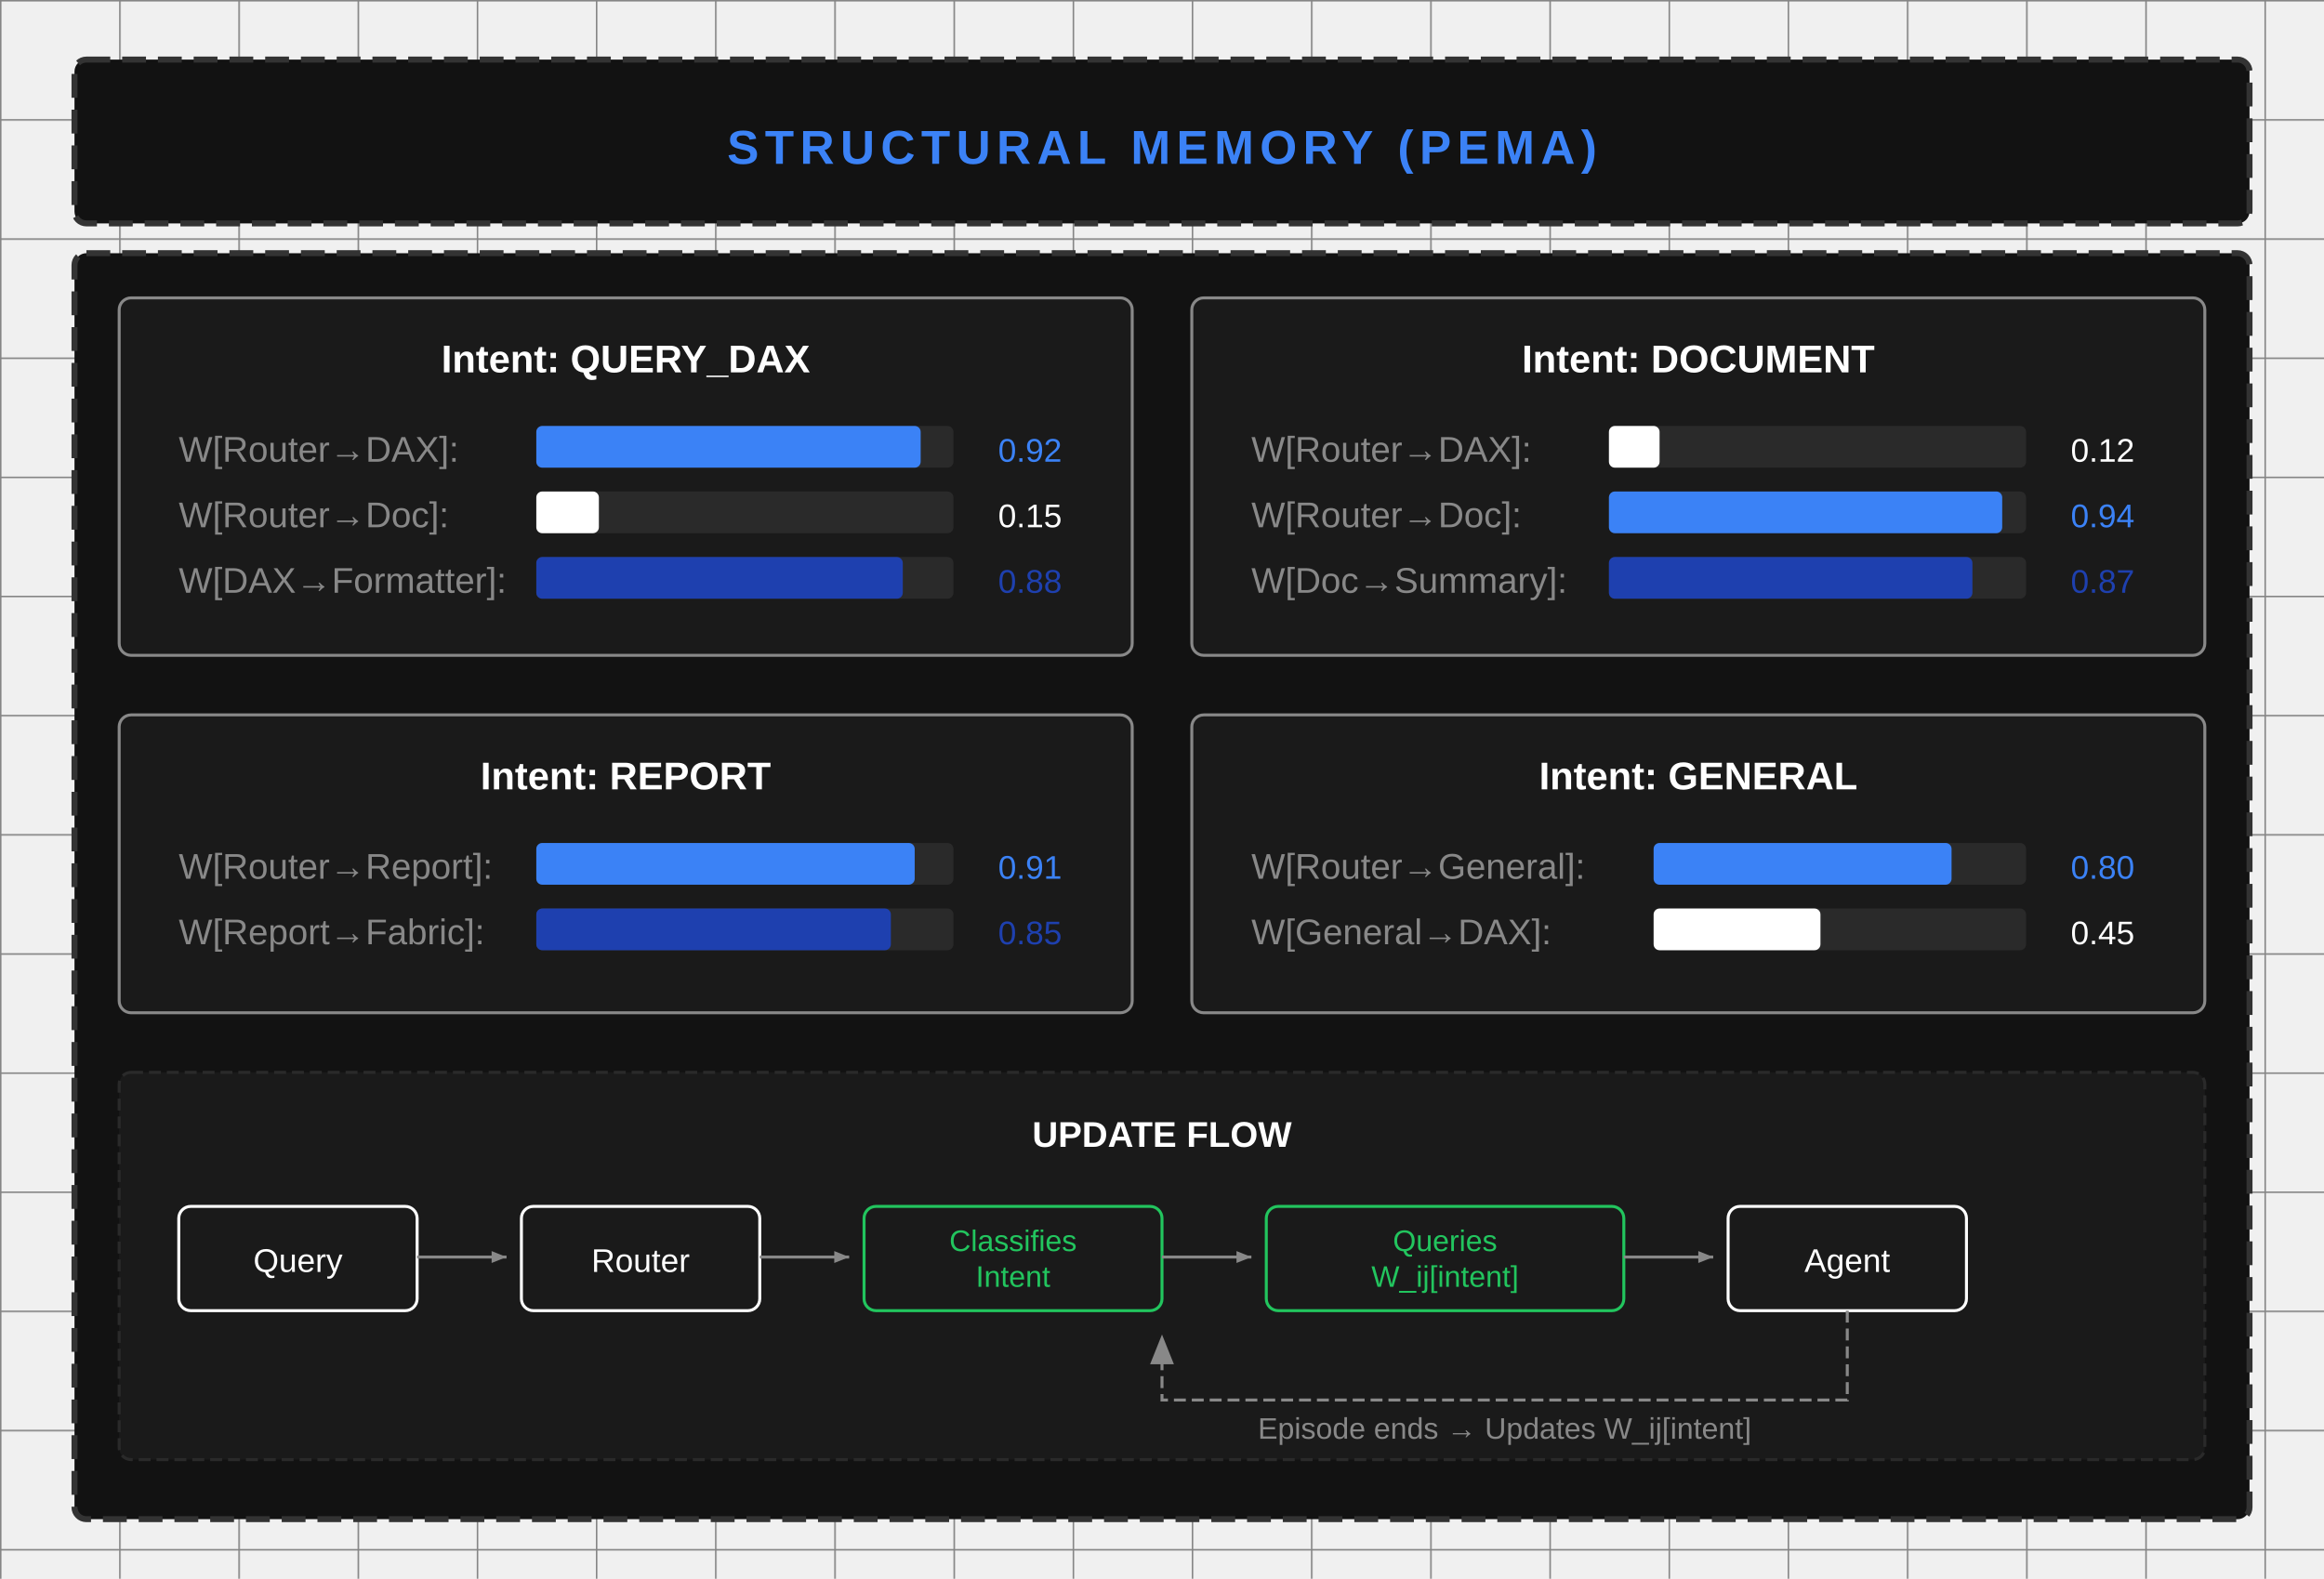
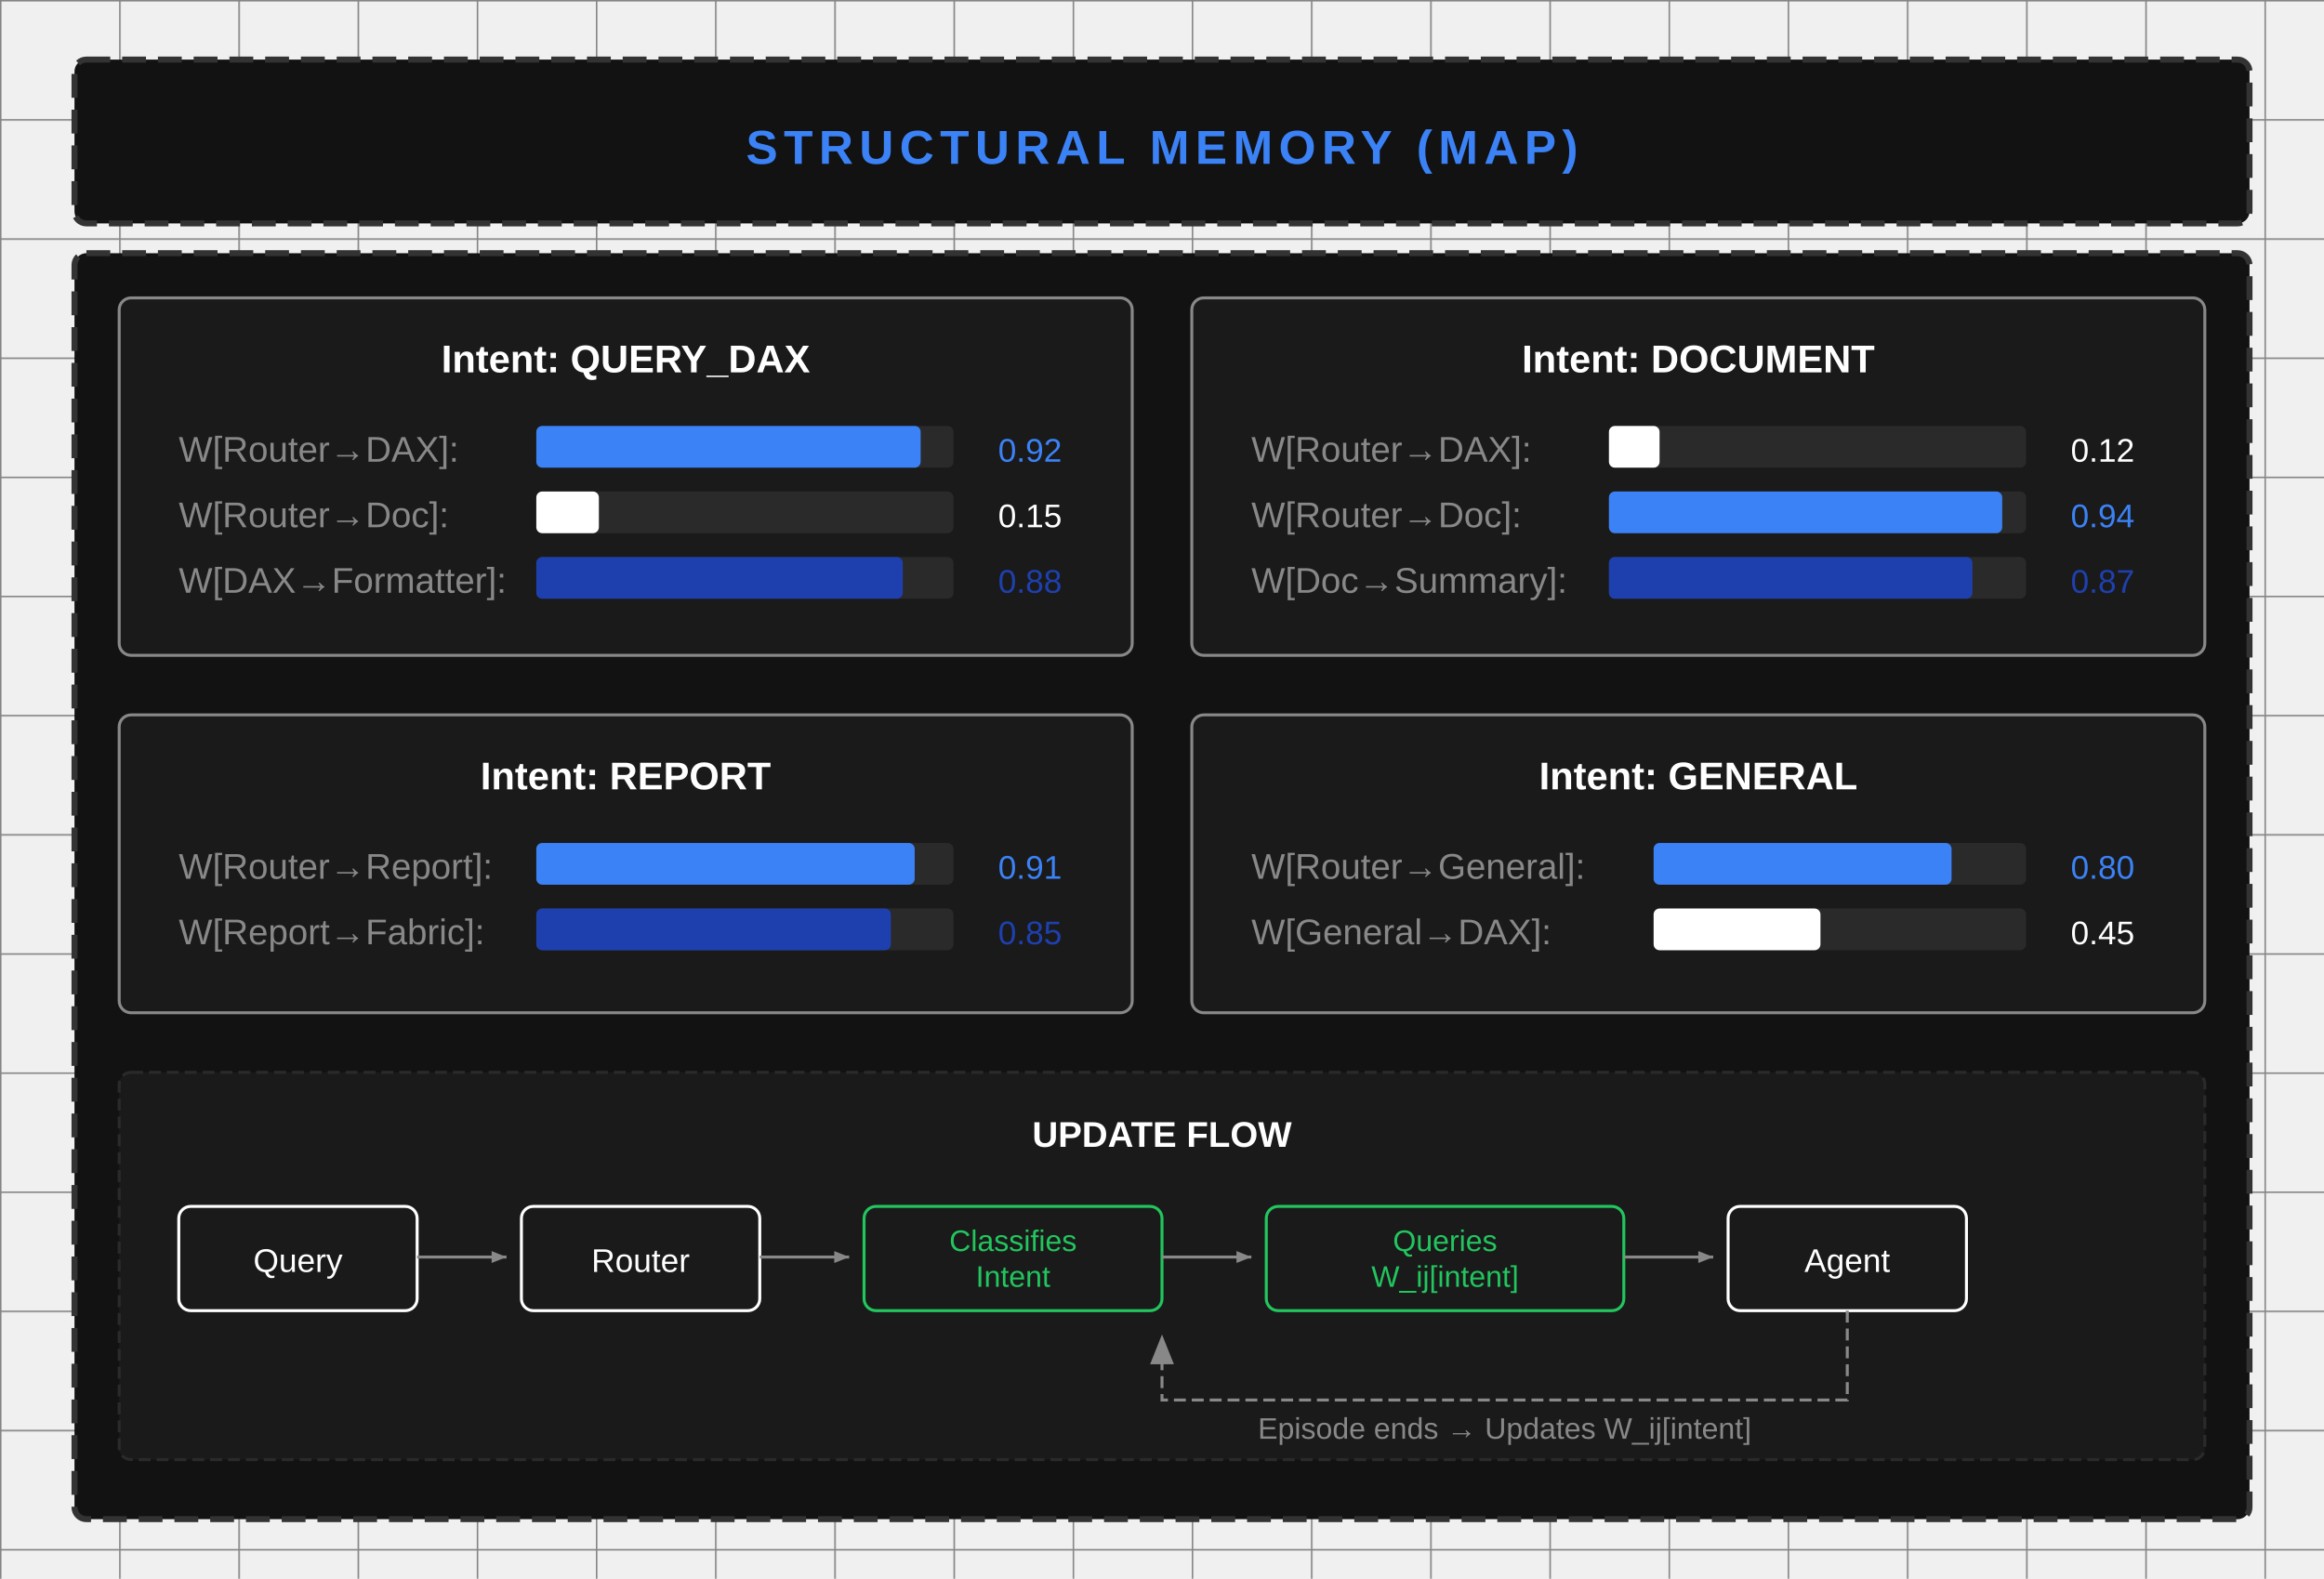
<svg xmlns="http://www.w3.org/2000/svg" viewBox="0 0 780 530" width="780" height="530">
  <defs>
    <pattern id="grid" width="40" height="40" patternUnits="userSpaceOnUse">
      <path d="M 40 0 L 0 0 0 40" fill="none" stroke="#1a1a1a" stroke-width="1" />
    </pattern>
    <marker id="arrowhead" markerWidth="5" markerHeight="4" refX="5" refY="2" orient="auto">
      <polygon points="0 0, 5 2, 0 4" fill="#888888" />
    </marker>
  </defs>
  <rect width="780" height="530" fill="none" />
  <rect width="780" height="530" fill="url(#grid)" opacity="0.5" />
  <rect x="25" y="20" width="730" height="55" rx="4" fill="#121212" stroke="#333333" stroke-width="2" stroke-dasharray="8,4" />
-   <text x="390" y="55" font-family="Arial, sans-serif" font-size="16" font-weight="bold" fill="#3b82f6" text-anchor="middle" letter-spacing="2">STRUCTURAL MEMORY (PEMA)</text>
+   <text x="390" y="55" font-family="Arial, sans-serif" font-size="16" font-weight="bold" fill="#3b82f6" text-anchor="middle" letter-spacing="2">STRUCTURAL MEMORY (MAP)</text>
  <rect x="25" y="85" width="730" height="425" rx="4" fill="#121212" stroke="#333333" stroke-width="2" stroke-dasharray="8,4" />
  <rect x="40" y="100" width="340" height="120" rx="4" fill="#1a1a1a" stroke="#888888" stroke-width="1" />
  <text x="210" y="125" font-family="Arial, sans-serif" font-size="13" font-weight="bold" fill="#ffffff" text-anchor="middle">Intent: QUERY_DAX</text>
  <text x="60" y="155" font-family="Arial, sans-serif" font-size="12" fill="#888888">W[Router→DAX]:</text>
  <rect x="180" y="143" width="140" height="14" rx="2" fill="#2a2a2a" />
  <rect x="180" y="143" width="129" height="14" rx="2" fill="#3b82f6" />
  <text x="335" y="155" font-family="Arial, sans-serif" font-size="11" fill="#3b82f6">0.92</text>
  <text x="60" y="177" font-family="Arial, sans-serif" font-size="12" fill="#888888">W[Router→Doc]:</text>
  <rect x="180" y="165" width="140" height="14" rx="2" fill="#2a2a2a" />
  <rect x="180" y="165" width="21" height="14" rx="2" fill="#ffffff" />
  <text x="335" y="177" font-family="Arial, sans-serif" font-size="11" fill="#ffffff">0.15</text>
  <text x="60" y="199" font-family="Arial, sans-serif" font-size="12" fill="#888888">W[DAX→Formatter]:</text>
  <rect x="180" y="187" width="140" height="14" rx="2" fill="#2a2a2a" />
  <rect x="180" y="187" width="123" height="14" rx="2" fill="#1e40af" />
  <text x="335" y="199" font-family="Arial, sans-serif" font-size="11" fill="#1e40af">0.88</text>
  <rect x="400" y="100" width="340" height="120" rx="4" fill="#1a1a1a" stroke="#888888" stroke-width="1" />
  <text x="570" y="125" font-family="Arial, sans-serif" font-size="13" font-weight="bold" fill="#ffffff" text-anchor="middle">Intent: DOCUMENT</text>
  <text x="420" y="155" font-family="Arial, sans-serif" font-size="12" fill="#888888">W[Router→DAX]:</text>
  <rect x="540" y="143" width="140" height="14" rx="2" fill="#2a2a2a" />
  <rect x="540" y="143" width="17" height="14" rx="2" fill="#ffffff" />
  <text x="695" y="155" font-family="Arial, sans-serif" font-size="11" fill="#ffffff">0.12</text>
  <text x="420" y="177" font-family="Arial, sans-serif" font-size="12" fill="#888888">W[Router→Doc]:</text>
  <rect x="540" y="165" width="140" height="14" rx="2" fill="#2a2a2a" />
  <rect x="540" y="165" width="132" height="14" rx="2" fill="#3b82f6" />
  <text x="695" y="177" font-family="Arial, sans-serif" font-size="11" fill="#3b82f6">0.94</text>
  <text x="420" y="199" font-family="Arial, sans-serif" font-size="12" fill="#888888">W[Doc→Summary]:</text>
  <rect x="540" y="187" width="140" height="14" rx="2" fill="#2a2a2a" />
  <rect x="540" y="187" width="122" height="14" rx="2" fill="#1e40af" />
  <text x="695" y="199" font-family="Arial, sans-serif" font-size="11" fill="#1e40af">0.87</text>
  <rect x="40" y="240" width="340" height="100" rx="4" fill="#1a1a1a" stroke="#888888" stroke-width="1" />
  <text x="210" y="265" font-family="Arial, sans-serif" font-size="13" font-weight="bold" fill="#ffffff" text-anchor="middle">Intent: REPORT</text>
  <text x="60" y="295" font-family="Arial, sans-serif" font-size="12" fill="#888888">W[Router→Report]:</text>
  <rect x="180" y="283" width="140" height="14" rx="2" fill="#2a2a2a" />
  <rect x="180" y="283" width="127" height="14" rx="2" fill="#3b82f6" />
  <text x="335" y="295" font-family="Arial, sans-serif" font-size="11" fill="#3b82f6">0.91</text>
  <text x="60" y="317" font-family="Arial, sans-serif" font-size="12" fill="#888888">W[Report→Fabric]:</text>
  <rect x="180" y="305" width="140" height="14" rx="2" fill="#2a2a2a" />
  <rect x="180" y="305" width="119" height="14" rx="2" fill="#1e40af" />
  <text x="335" y="317" font-family="Arial, sans-serif" font-size="11" fill="#1e40af">0.85</text>
  <rect x="400" y="240" width="340" height="100" rx="4" fill="#1a1a1a" stroke="#888888" stroke-width="1" />
  <text x="570" y="265" font-family="Arial, sans-serif" font-size="13" font-weight="bold" fill="#ffffff" text-anchor="middle">Intent: GENERAL</text>
  <text x="420" y="295" font-family="Arial, sans-serif" font-size="12" fill="#888888">W[Router→General]:</text>
  <rect x="555" y="283" width="125" height="14" rx="2" fill="#2a2a2a" />
  <rect x="555" y="283" width="100" height="14" rx="2" fill="#3b82f6" />
  <text x="695" y="295" font-family="Arial, sans-serif" font-size="11" fill="#3b82f6">0.80</text>
  <text x="420" y="317" font-family="Arial, sans-serif" font-size="12" fill="#888888">W[General→DAX]:</text>
  <rect x="555" y="305" width="125" height="14" rx="2" fill="#2a2a2a" />
  <rect x="555" y="305" width="56" height="14" rx="2" fill="#ffffff" />
  <text x="695" y="317" font-family="Arial, sans-serif" font-size="11" fill="#ffffff">0.45</text>
  <rect x="40" y="360" width="700" height="130" rx="4" fill="#1a1a1a" stroke="#2a2a2a" stroke-width="1" stroke-dasharray="4,2" />
  <text x="390" y="385" font-family="Arial, sans-serif" font-size="12" font-weight="bold" fill="#ffffff" text-anchor="middle">UPDATE FLOW</text>
  <rect x="60" y="405" width="80" height="35" rx="4" fill="#1a1a1a" stroke="#ffffff" stroke-width="1" />
  <text x="100" y="427" font-family="Arial, sans-serif" font-size="11" fill="#ffffff" text-anchor="middle">Query</text>
  <line x1="140" y1="422" x2="170" y2="422" stroke="#888888" stroke-width="1" marker-end="url(#arrowhead)" />
  <rect x="175" y="405" width="80" height="35" rx="4" fill="#1a1a1a" stroke="#ffffff" stroke-width="1" />
  <text x="215" y="427" font-family="Arial, sans-serif" font-size="11" fill="#ffffff" text-anchor="middle">Router</text>
  <line x1="255" y1="422" x2="285" y2="422" stroke="#888888" stroke-width="1" marker-end="url(#arrowhead)" />
  <rect x="290" y="405" width="100" height="35" rx="4" fill="#1a1a1a" stroke="#22c55e" stroke-width="1" />
  <text x="340" y="420" font-family="Arial, sans-serif" font-size="10" fill="#22c55e" text-anchor="middle">Classifies</text>
  <text x="340" y="432" font-family="Arial, sans-serif" font-size="10" fill="#22c55e" text-anchor="middle">Intent</text>
  <line x1="390" y1="422" x2="420" y2="422" stroke="#888888" stroke-width="1" marker-end="url(#arrowhead)" />
  <rect x="425" y="405" width="120" height="35" rx="4" fill="#1a1a1a" stroke="#22c55e" stroke-width="1" />
  <text x="485" y="420" font-family="Arial, sans-serif" font-size="10" fill="#22c55e" text-anchor="middle">Queries</text>
  <text x="485" y="432" font-family="Arial, sans-serif" font-size="10" fill="#22c55e" text-anchor="middle">W_ij[intent]</text>
  <line x1="545" y1="422" x2="575" y2="422" stroke="#888888" stroke-width="1" marker-end="url(#arrowhead)" />
  <rect x="580" y="405" width="80" height="35" rx="4" fill="#1a1a1a" stroke="#ffffff" stroke-width="1" />
  <text x="620" y="427" font-family="Arial, sans-serif" font-size="11" fill="#ffffff" text-anchor="middle">Agent</text>
  <path d="M 620 440 L 620 470 L 390 470 L 390 455" stroke="#888888" stroke-width="1" fill="none" stroke-dasharray="4,2" />
  <polygon points="386,458 390,448 394,458" fill="#888888" />
  <text x="505" y="483" font-family="Arial, sans-serif" font-size="10" fill="#888888" text-anchor="middle">Episode ends → Updates W_ij[intent]</text>
</svg>
